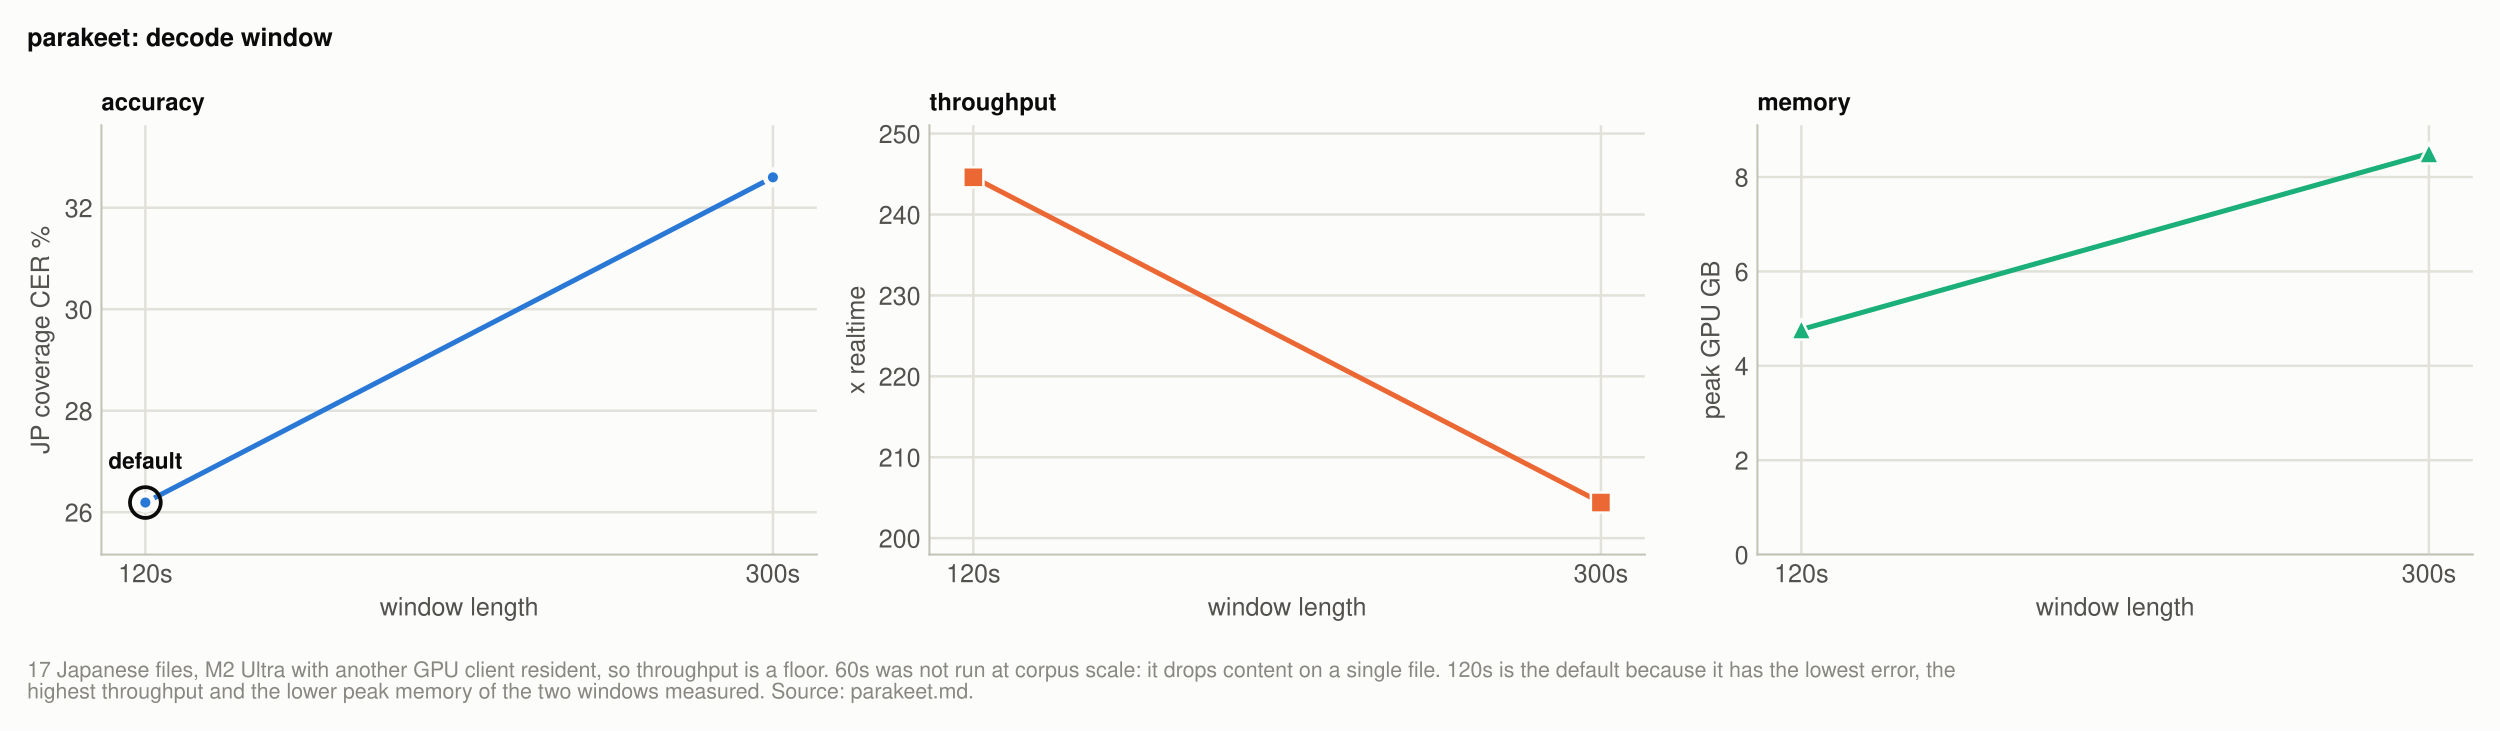
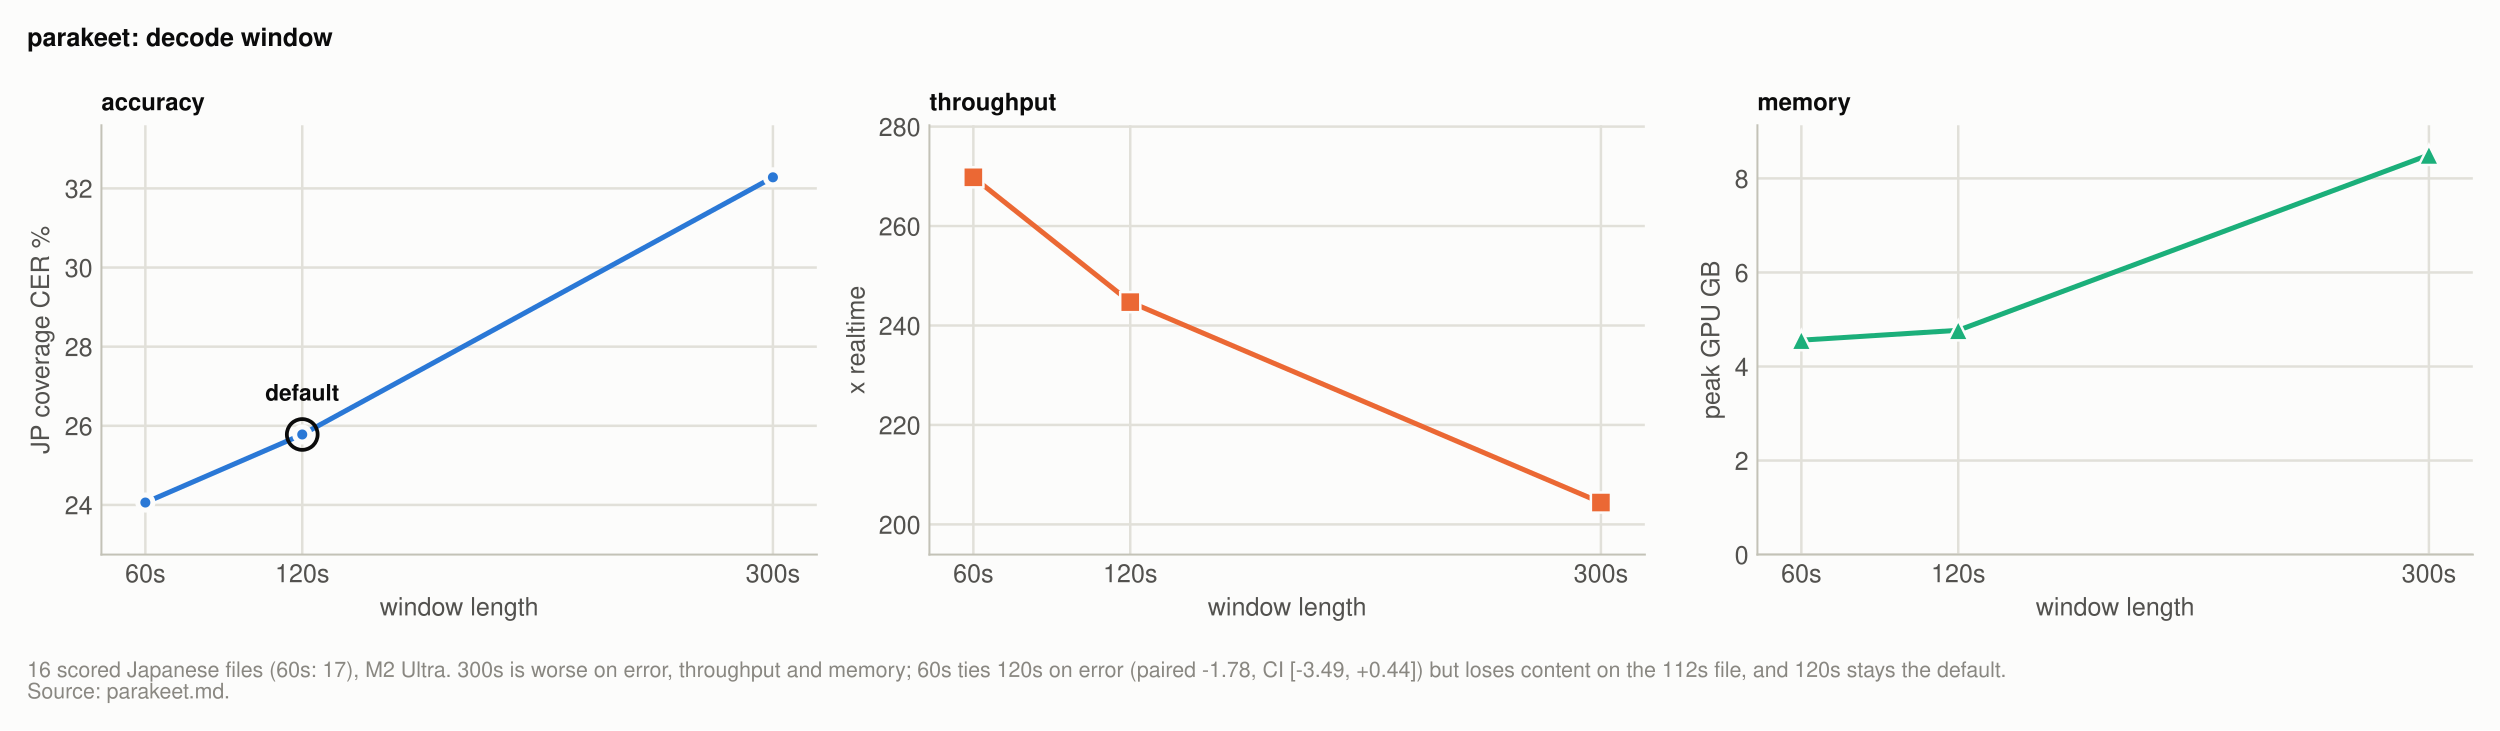
- <svg xmlns="http://www.w3.org/2000/svg" xmlns:xlink="http://www.w3.org/1999/xlink" width="994.464pt" height="290.618pt" viewBox="0 0 994.464 290.618" version="1.1">
+ <svg xmlns="http://www.w3.org/2000/svg" xmlns:xlink="http://www.w3.org/1999/xlink" width="994.464pt" height="290.509pt" viewBox="0 0 994.464 290.509" version="1.1">
  <defs>
    <style type="text/css">*{stroke-linejoin: round; stroke-linecap: butt}</style>
  </defs>
  <g id="figure_1">
    <g id="patch_1">
-       <path d="M 0 290.618  L 994.464 290.618  L 994.464 0  L 0 0  z " style="fill: #fcfcfb" />
+       <path d="M 0 290.509  L 994.464 290.509  L 994.464 0  L 0 0  z " style="fill: #fcfcfb" />
    </g>
    <g id="axes_1">
      <g id="patch_2">
        <path d="M 40.344 220.601  L 324.931 220.601  L 324.931 49.83  L 40.344 49.83  z " style="fill: #fcfcfb" />
      </g>
      <g id="matplotlib.axis_1">
        <g id="xtick_1">
          <g id="line2d_1">
-             <path d="M 57.819 220.601  L 57.819 49.83  " clip-path="url(#p71d41e0e4a)" style="fill: none; stroke: #e1e0d9; stroke-linecap: round" />
+             <path d="M 57.819 220.601  L 57.819 49.83  " clip-path="url(#p825026e365)" style="fill: none; stroke: #e1e0d9; stroke-linecap: round" />
          </g>
          <g id="line2d_2" />
          <g id="text_1">
-             <text style="font-size: 10px; font-family: 'Helvetica', 'Arial', 'DejaVu Sans'; text-anchor: middle; fill: #52514e" x="57.819" y="231.601" transform="rotate(-0 57.81865 231.6008)">120s</text>
+             <text style="font-size: 10px; font-family: 'Helvetica', 'Arial', 'DejaVu Sans'; text-anchor: middle; fill: #52514e" x="57.819" y="231.601" transform="rotate(-0 57.81865 231.6008)">60s</text>
          </g>
        </g>
        <g id="xtick_2">
          <g id="line2d_3">
-             <path d="M 307.457 220.601  L 307.457 49.83  " clip-path="url(#p71d41e0e4a)" style="fill: none; stroke: #e1e0d9; stroke-linecap: round" />
+             <path d="M 120.228 220.601  L 120.228 49.83  " clip-path="url(#p825026e365)" style="fill: none; stroke: #e1e0d9; stroke-linecap: round" />
          </g>
          <g id="line2d_4" />
          <g id="text_2">
+             <text style="font-size: 10px; font-family: 'Helvetica', 'Arial', 'DejaVu Sans'; text-anchor: middle; fill: #52514e" x="120.228" y="231.601" transform="rotate(-0 120.2281 231.6008)">120s</text>
+           </g>
+         </g>
+         <g id="xtick_3">
+           <g id="line2d_5">
+             <path d="M 307.457 220.601  L 307.457 49.83  " clip-path="url(#p825026e365)" style="fill: none; stroke: #e1e0d9; stroke-linecap: round" />
+           </g>
+           <g id="line2d_6" />
+           <g id="text_3">
            <text style="font-size: 10px; font-family: 'Helvetica', 'Arial', 'DejaVu Sans'; text-anchor: middle; fill: #52514e" x="307.457" y="231.601" transform="rotate(-0 307.4565 231.6008)">300s</text>
          </g>
        </g>
-         <g id="text_3">
+         <g id="text_4">
          <text style="font-size: 10px; font-family: 'Helvetica', 'Arial', 'DejaVu Sans'; text-anchor: middle; fill: #52514e" x="182.638" y="244.8" transform="rotate(-0 182.6376 244.8)">window length</text>
        </g>
      </g>
      <g id="matplotlib.axis_2">
        <g id="ytick_1">
-           <g id="line2d_5">
-             <path d="M 40.344 203.736  L 324.931 203.736  " clip-path="url(#p71d41e0e4a)" style="fill: none; stroke: #e1e0d9; stroke-linecap: round" />
-           </g>
-           <g id="line2d_6" />
-           <g id="text_4">
-             <text style="font-size: 10px; font-family: 'Helvetica', 'Arial', 'DejaVu Sans'; text-anchor: end; fill: #52514e" x="36.844" y="207.486" transform="rotate(-0 36.844 207.486)">26</text>
-           </g>
-         </g>
-         <g id="ytick_2">
          <g id="line2d_7">
-             <path d="M 40.344 163.37  L 324.931 163.37  " clip-path="url(#p71d41e0e4a)" style="fill: none; stroke: #e1e0d9; stroke-linecap: round" />
+             <path d="M 40.344 200.846  L 324.931 200.846  " clip-path="url(#p825026e365)" style="fill: none; stroke: #e1e0d9; stroke-linecap: round" />
          </g>
          <g id="line2d_8" />
          <g id="text_5">
-             <text style="font-size: 10px; font-family: 'Helvetica', 'Arial', 'DejaVu Sans'; text-anchor: end; fill: #52514e" x="36.844" y="167.12" transform="rotate(-0 36.844 167.1204)">28</text>
-           </g>
-         </g>
-         <g id="ytick_3">
+             <text style="font-size: 10px; font-family: 'Helvetica', 'Arial', 'DejaVu Sans'; text-anchor: end; fill: #52514e" x="36.844" y="204.596" transform="rotate(-0 36.844 204.5956)">24</text>
+           </g>
+         </g>
+         <g id="ytick_2">
          <g id="line2d_9">
-             <path d="M 40.344 123.005  L 324.931 123.005  " clip-path="url(#p71d41e0e4a)" style="fill: none; stroke: #e1e0d9; stroke-linecap: round" />
+             <path d="M 40.344 169.368  L 324.931 169.368  " clip-path="url(#p825026e365)" style="fill: none; stroke: #e1e0d9; stroke-linecap: round" />
          </g>
          <g id="line2d_10" />
          <g id="text_6">
-             <text style="font-size: 10px; font-family: 'Helvetica', 'Arial', 'DejaVu Sans'; text-anchor: end; fill: #52514e" x="36.844" y="126.755" transform="rotate(-0 36.844 126.7548)">30</text>
-           </g>
-         </g>
-         <g id="ytick_4">
+             <text style="font-size: 10px; font-family: 'Helvetica', 'Arial', 'DejaVu Sans'; text-anchor: end; fill: #52514e" x="36.844" y="173.118" transform="rotate(-0 36.844 173.1183)">26</text>
+           </g>
+         </g>
+         <g id="ytick_3">
          <g id="line2d_11">
-             <path d="M 40.344 82.639  L 324.931 82.639  " clip-path="url(#p71d41e0e4a)" style="fill: none; stroke: #e1e0d9; stroke-linecap: round" />
+             <path d="M 40.344 137.891  L 324.931 137.891  " clip-path="url(#p825026e365)" style="fill: none; stroke: #e1e0d9; stroke-linecap: round" />
          </g>
          <g id="line2d_12" />
          <g id="text_7">
-             <text style="font-size: 10px; font-family: 'Helvetica', 'Arial', 'DejaVu Sans'; text-anchor: end; fill: #52514e" x="36.844" y="86.389" transform="rotate(-0 36.844 86.38917)">32</text>
-           </g>
-         </g>
-         <g id="text_8">
+             <text style="font-size: 10px; font-family: 'Helvetica', 'Arial', 'DejaVu Sans'; text-anchor: end; fill: #52514e" x="36.844" y="141.641" transform="rotate(-0 36.844 141.641)">28</text>
+           </g>
+         </g>
+         <g id="ytick_4">
+           <g id="line2d_13">
+             <path d="M 40.344 106.414  L 324.931 106.414  " clip-path="url(#p825026e365)" style="fill: none; stroke: #e1e0d9; stroke-linecap: round" />
+           </g>
+           <g id="line2d_14" />
+           <g id="text_8">
+             <text style="font-size: 10px; font-family: 'Helvetica', 'Arial', 'DejaVu Sans'; text-anchor: end; fill: #52514e" x="36.844" y="110.164" transform="rotate(-0 36.844 110.1636)">30</text>
+           </g>
+         </g>
+         <g id="ytick_5">
+           <g id="line2d_15">
+             <path d="M 40.344 74.936  L 324.931 74.936  " clip-path="url(#p825026e365)" style="fill: none; stroke: #e1e0d9; stroke-linecap: round" />
+           </g>
+           <g id="line2d_16" />
+           <g id="text_9">
+             <text style="font-size: 10px; font-family: 'Helvetica', 'Arial', 'DejaVu Sans'; text-anchor: end; fill: #52514e" x="36.844" y="78.686" transform="rotate(-0 36.844 78.68631)">32</text>
+           </g>
+         </g>
+         <g id="text_10">
          <text style="font-size: 10px; font-family: 'Helvetica', 'Arial', 'DejaVu Sans'; text-anchor: middle; fill: #52514e" x="19.51" y="135.215" transform="rotate(-90 19.50962 135.2154)">JP coverage CER %</text>
        </g>
      </g>
      <g id="patch_3">
        <path d="M 40.344 220.601  L 40.344 49.83  " style="fill: none; stroke: #c3c2b7; stroke-width: 0.8; stroke-linejoin: miter; stroke-linecap: square" />
      </g>
      <g id="patch_4">
        <path d="M 40.344 220.601  L 324.931 220.601  " style="fill: none; stroke: #c3c2b7; stroke-width: 0.8; stroke-linejoin: miter; stroke-linecap: square" />
      </g>
-       <g id="line2d_13">
-         <path d="M 57.819 199.901  L 307.457 70.529  " clip-path="url(#p71d41e0e4a)" style="fill: none; stroke: #2a78d6; stroke-width: 2; stroke-linecap: round" />
+       <g id="line2d_17">
+         <path d="M 57.819 199.901  L 120.228 172.831  L 307.457 70.529  " clip-path="url(#p825026e365)" style="fill: none; stroke: #2a78d6; stroke-width: 2; stroke-linecap: round" />
        <defs>
          <path id="m18ba76b1aa" d="M 0 3  C 0.796 3 1.559 2.684 2.121 2.121  C 2.684 1.559 3 0.796 3 0  C 3 -0.796 2.684 -1.559 2.121 -2.121  C 1.559 -2.684 0.796 -3 0 -3  C -0.796 -3 -1.559 -2.684 -2.121 -2.121  C -2.684 -1.559 -3 -0.796 -3 0  C -3 0.796 -2.684 1.559 -2.121 2.121  C -1.559 2.684 -0.796 3 0 3  z " style="stroke: #fcfcfb; stroke-width: 2" />
        </defs>
-         <g clip-path="url(#p71d41e0e4a)">
+         <g clip-path="url(#p825026e365)">
          <use xlink:href="#m18ba76b1aa" x="57.819" y="199.901" style="fill: #2a78d6; stroke: #fcfcfb; stroke-width: 2" />
+           <use xlink:href="#m18ba76b1aa" x="120.228" y="172.831" style="fill: #2a78d6; stroke: #fcfcfb; stroke-width: 2" />
          <use xlink:href="#m18ba76b1aa" x="307.457" y="70.529" style="fill: #2a78d6; stroke: #fcfcfb; stroke-width: 2" />
        </g>
      </g>
-       <g id="text_9">
-         <text style="font-weight: 700; font-size: 9px; font-family: 'Helvetica', 'Arial', 'DejaVu Sans'; text-anchor: middle; fill: #0b0b0b" x="57.819" y="186.372" transform="rotate(-0 57.81865 186.372)">default</text>
-       </g>
-       <g id="text_10">
+       <g id="text_11">
+         <text style="font-weight: 700; font-size: 9px; font-family: 'Helvetica', 'Arial', 'DejaVu Sans'; text-anchor: middle; fill: #0b0b0b" x="120.228" y="159.301" transform="rotate(-0 120.2281 159.3015)">default</text>
+       </g>
+       <g id="text_12">
        <text style="font-weight: 700; font-size: 9.5px; font-family: 'Helvetica', 'Arial', 'DejaVu Sans'; text-anchor: start; fill: #0b0b0b" x="40.344" y="43.83" transform="rotate(-0 40.344 43.83)">accuracy</text>
      </g>
      <g id="PathCollection_1">
-         <path d="M 57.819 206.025  C 59.443 206.025 61 205.38 62.149 204.231  C 63.297 203.083 63.942 201.525 63.942 199.901  C 63.942 198.277 63.297 196.72 62.149 195.571  C 61 194.423 59.443 193.778 57.819 193.778  C 56.195 193.778 54.637 194.423 53.489 195.571  C 52.34 196.72 51.695 198.277 51.695 199.901  C 51.695 201.525 52.34 203.083 53.489 204.231  C 54.637 205.38 56.195 206.025 57.819 206.025  L 57.819 206.025  z " clip-path="url(#p71d41e0e4a)" style="fill: none; stroke: #0b0b0b; stroke-width: 1.5" />
+         <path d="M 120.228 178.955  C 121.852 178.955 123.41 178.309 124.558 177.161  C 125.707 176.013 126.352 174.455 126.352 172.831  C 126.352 171.207 125.707 169.649 124.558 168.501  C 123.41 167.352 121.852 166.707 120.228 166.707  C 118.604 166.707 117.046 167.352 115.898 168.501  C 114.75 169.649 114.104 171.207 114.104 172.831  C 114.104 174.455 114.75 176.013 115.898 177.161  C 117.046 178.309 118.604 178.955 120.228 178.955  L 120.228 178.955  z " clip-path="url(#p825026e365)" style="fill: none; stroke: #0b0b0b; stroke-width: 1.5" />
      </g>
    </g>
    <g id="axes_2">
      <g id="patch_5">
        <path d="M 369.71 220.601  L 654.298 220.601  L 654.298 49.83  L 369.71 49.83  z " style="fill: #fcfcfb" />
      </g>
      <g id="matplotlib.axis_3">
-         <g id="xtick_3">
-           <g id="line2d_14">
-             <path d="M 387.185 220.601  L 387.185 49.83  " clip-path="url(#p42c3f5b58d)" style="fill: none; stroke: #e1e0d9; stroke-linecap: round" />
-           </g>
-           <g id="line2d_15" />
-           <g id="text_11">
-             <text style="font-size: 10px; font-family: 'Helvetica', 'Arial', 'DejaVu Sans'; text-anchor: middle; fill: #52514e" x="387.185" y="231.601" transform="rotate(-0 387.1851 231.6008)">120s</text>
-           </g>
-         </g>
        <g id="xtick_4">
-           <g id="line2d_16">
-             <path d="M 636.823 220.601  L 636.823 49.83  " clip-path="url(#p42c3f5b58d)" style="fill: none; stroke: #e1e0d9; stroke-linecap: round" />
-           </g>
-           <g id="line2d_17" />
-           <g id="text_12">
+           <g id="line2d_18">
+             <path d="M 387.185 220.601  L 387.185 49.83  " clip-path="url(#p5b9429bd94)" style="fill: none; stroke: #e1e0d9; stroke-linecap: round" />
+           </g>
+           <g id="line2d_19" />
+           <g id="text_13">
+             <text style="font-size: 10px; font-family: 'Helvetica', 'Arial', 'DejaVu Sans'; text-anchor: middle; fill: #52514e" x="387.185" y="231.601" transform="rotate(-0 387.1851 231.6008)">60s</text>
+           </g>
+         </g>
+         <g id="xtick_5">
+           <g id="line2d_20">
+             <path d="M 449.595 220.601  L 449.595 49.83  " clip-path="url(#p5b9429bd94)" style="fill: none; stroke: #e1e0d9; stroke-linecap: round" />
+           </g>
+           <g id="line2d_21" />
+           <g id="text_14">
+             <text style="font-size: 10px; font-family: 'Helvetica', 'Arial', 'DejaVu Sans'; text-anchor: middle; fill: #52514e" x="449.595" y="231.601" transform="rotate(-0 449.5945 231.6008)">120s</text>
+           </g>
+         </g>
+         <g id="xtick_6">
+           <g id="line2d_22">
+             <path d="M 636.823 220.601  L 636.823 49.83  " clip-path="url(#p5b9429bd94)" style="fill: none; stroke: #e1e0d9; stroke-linecap: round" />
+           </g>
+           <g id="line2d_23" />
+           <g id="text_15">
            <text style="font-size: 10px; font-family: 'Helvetica', 'Arial', 'DejaVu Sans'; text-anchor: middle; fill: #52514e" x="636.823" y="231.601" transform="rotate(-0 636.8229 231.6008)">300s</text>
          </g>
        </g>
-         <g id="text_13">
+         <g id="text_16">
          <text style="font-size: 10px; font-family: 'Helvetica', 'Arial', 'DejaVu Sans'; text-anchor: middle; fill: #52514e" x="512.004" y="244.8" transform="rotate(-0 512.004 244.8)">window length</text>
        </g>
      </g>
      <g id="matplotlib.axis_4">
-         <g id="ytick_5">
-           <g id="line2d_18">
-             <path d="M 369.71 214.061  L 654.298 214.061  " clip-path="url(#p42c3f5b58d)" style="fill: none; stroke: #e1e0d9; stroke-linecap: round" />
-           </g>
-           <g id="line2d_19" />
-           <g id="text_14">
-             <text style="font-size: 10px; font-family: 'Helvetica', 'Arial', 'DejaVu Sans'; text-anchor: end; fill: #52514e" x="366.21" y="217.811" transform="rotate(-0 366.2104 217.8114)">200</text>
-           </g>
-         </g>
        <g id="ytick_6">
-           <g id="line2d_20">
-             <path d="M 369.71 181.879  L 654.298 181.879  " clip-path="url(#p42c3f5b58d)" style="fill: none; stroke: #e1e0d9; stroke-linecap: round" />
-           </g>
-           <g id="line2d_21" />
-           <g id="text_15">
-             <text style="font-size: 10px; font-family: 'Helvetica', 'Arial', 'DejaVu Sans'; text-anchor: end; fill: #52514e" x="366.21" y="185.629" transform="rotate(-0 366.2104 185.6293)">210</text>
-           </g>
-         </g>
-         <g id="ytick_7">
-           <g id="line2d_22">
-             <path d="M 369.71 149.697  L 654.298 149.697  " clip-path="url(#p42c3f5b58d)" style="fill: none; stroke: #e1e0d9; stroke-linecap: round" />
-           </g>
-           <g id="line2d_23" />
-           <g id="text_16">
-             <text style="font-size: 10px; font-family: 'Helvetica', 'Arial', 'DejaVu Sans'; text-anchor: end; fill: #52514e" x="366.21" y="153.447" transform="rotate(-0 366.2104 153.4473)">220</text>
-           </g>
-         </g>
-         <g id="ytick_8">
          <g id="line2d_24">
-             <path d="M 369.71 117.515  L 654.298 117.515  " clip-path="url(#p42c3f5b58d)" style="fill: none; stroke: #e1e0d9; stroke-linecap: round" />
+             <path d="M 369.71 208.605  L 654.298 208.605  " clip-path="url(#p5b9429bd94)" style="fill: none; stroke: #e1e0d9; stroke-linecap: round" />
          </g>
          <g id="line2d_25" />
          <g id="text_17">
-             <text style="font-size: 10px; font-family: 'Helvetica', 'Arial', 'DejaVu Sans'; text-anchor: end; fill: #52514e" x="366.21" y="121.265" transform="rotate(-0 366.2104 121.2653)">230</text>
-           </g>
-         </g>
-         <g id="ytick_9">
+             <text style="font-size: 10px; font-family: 'Helvetica', 'Arial', 'DejaVu Sans'; text-anchor: end; fill: #52514e" x="366.21" y="212.355" transform="rotate(-0 366.2104 212.3552)">200</text>
+           </g>
+         </g>
+         <g id="ytick_7">
          <g id="line2d_26">
-             <path d="M 369.71 85.333  L 654.298 85.333  " clip-path="url(#p42c3f5b58d)" style="fill: none; stroke: #e1e0d9; stroke-linecap: round" />
+             <path d="M 369.71 169.042  L 654.298 169.042  " clip-path="url(#p5b9429bd94)" style="fill: none; stroke: #e1e0d9; stroke-linecap: round" />
          </g>
          <g id="line2d_27" />
          <g id="text_18">
-             <text style="font-size: 10px; font-family: 'Helvetica', 'Arial', 'DejaVu Sans'; text-anchor: end; fill: #52514e" x="366.21" y="89.083" transform="rotate(-0 366.2104 89.08323)">240</text>
-           </g>
-         </g>
-         <g id="ytick_10">
+             <text style="font-size: 10px; font-family: 'Helvetica', 'Arial', 'DejaVu Sans'; text-anchor: end; fill: #52514e" x="366.21" y="172.792" transform="rotate(-0 366.2104 172.792)">220</text>
+           </g>
+         </g>
+         <g id="ytick_8">
          <g id="line2d_28">
-             <path d="M 369.71 53.151  L 654.298 53.151  " clip-path="url(#p42c3f5b58d)" style="fill: none; stroke: #e1e0d9; stroke-linecap: round" />
+             <path d="M 369.71 129.479  L 654.298 129.479  " clip-path="url(#p5b9429bd94)" style="fill: none; stroke: #e1e0d9; stroke-linecap: round" />
          </g>
          <g id="line2d_29" />
          <g id="text_19">
-             <text style="font-size: 10px; font-family: 'Helvetica', 'Arial', 'DejaVu Sans'; text-anchor: end; fill: #52514e" x="366.21" y="56.901" transform="rotate(-0 366.2104 56.90119)">250</text>
-           </g>
-         </g>
-         <g id="text_20">
+             <text style="font-size: 10px; font-family: 'Helvetica', 'Arial', 'DejaVu Sans'; text-anchor: end; fill: #52514e" x="366.21" y="133.229" transform="rotate(-0 366.2104 133.2287)">240</text>
+           </g>
+         </g>
+         <g id="ytick_9">
+           <g id="line2d_30">
+             <path d="M 369.71 89.915  L 654.298 89.915  " clip-path="url(#p5b9429bd94)" style="fill: none; stroke: #e1e0d9; stroke-linecap: round" />
+           </g>
+           <g id="line2d_31" />
+           <g id="text_20">
+             <text style="font-size: 10px; font-family: 'Helvetica', 'Arial', 'DejaVu Sans'; text-anchor: end; fill: #52514e" x="366.21" y="93.665" transform="rotate(-0 366.2104 93.66548)">260</text>
+           </g>
+         </g>
+         <g id="ytick_10">
+           <g id="line2d_32">
+             <path d="M 369.71 50.352  L 654.298 50.352  " clip-path="url(#p5b9429bd94)" style="fill: none; stroke: #e1e0d9; stroke-linecap: round" />
+           </g>
+           <g id="line2d_33" />
+           <g id="text_21">
+             <text style="font-size: 10px; font-family: 'Helvetica', 'Arial', 'DejaVu Sans'; text-anchor: end; fill: #52514e" x="366.21" y="54.102" transform="rotate(-0 366.2104 54.10224)">280</text>
+           </g>
+         </g>
+         <g id="text_22">
          <text style="font-size: 10px; font-family: 'Helvetica', 'Arial', 'DejaVu Sans'; text-anchor: middle; fill: #52514e" x="343.828" y="135.215" transform="rotate(-90 343.8284 135.2154)">x realtime</text>
        </g>
      </g>
      <g id="patch_6">
        <path d="M 369.71 220.601  L 369.71 49.83  " style="fill: none; stroke: #c3c2b7; stroke-width: 0.8; stroke-linejoin: miter; stroke-linecap: square" />
      </g>
      <g id="patch_7">
        <path d="M 369.71 220.601  L 654.298 220.601  " style="fill: none; stroke: #c3c2b7; stroke-width: 0.8; stroke-linejoin: miter; stroke-linecap: square" />
      </g>
-       <g id="line2d_30">
-         <path d="M 387.185 70.529  L 636.823 199.901  " clip-path="url(#p42c3f5b58d)" style="fill: none; stroke: #eb6834; stroke-width: 2; stroke-linecap: round" />
+       <g id="line2d_34">
+         <path d="M 387.185 70.529  L 449.595 120.181  L 636.823 199.901  " clip-path="url(#p5b9429bd94)" style="fill: none; stroke: #eb6834; stroke-width: 2; stroke-linecap: round" />
        <defs>
          <path id="m658b94c491" d="M -4 4  L 4 4  L 4 -4  L -4 -4  z " style="stroke: #fcfcfb; stroke-linejoin: miter" />
        </defs>
-         <g clip-path="url(#p42c3f5b58d)">
+         <g clip-path="url(#p5b9429bd94)">
          <use xlink:href="#m658b94c491" x="387.185" y="70.529" style="fill: #eb6834; stroke: #fcfcfb; stroke-linejoin: miter" />
+           <use xlink:href="#m658b94c491" x="449.595" y="120.181" style="fill: #eb6834; stroke: #fcfcfb; stroke-linejoin: miter" />
          <use xlink:href="#m658b94c491" x="636.823" y="199.901" style="fill: #eb6834; stroke: #fcfcfb; stroke-linejoin: miter" />
        </g>
      </g>
-       <g id="text_21">
+       <g id="text_23">
        <text style="font-weight: 700; font-size: 9.5px; font-family: 'Helvetica', 'Arial', 'DejaVu Sans'; text-anchor: start; fill: #0b0b0b" x="369.71" y="43.83" transform="rotate(-0 369.7104 43.83)">throughput</text>
      </g>
    </g>
    <g id="axes_3">
      <g id="patch_8">
        <path d="M 699.077 220.601  L 983.664 220.601  L 983.664 49.83  L 699.077 49.83  z " style="fill: #fcfcfb" />
      </g>
      <g id="matplotlib.axis_5">
-         <g id="xtick_5">
-           <g id="line2d_31">
-             <path d="M 716.551 220.601  L 716.551 49.83  " clip-path="url(#pd2910da952)" style="fill: none; stroke: #e1e0d9; stroke-linecap: round" />
-           </g>
-           <g id="line2d_32" />
-           <g id="text_22">
-             <text style="font-size: 10px; font-family: 'Helvetica', 'Arial', 'DejaVu Sans'; text-anchor: middle; fill: #52514e" x="716.551" y="231.601" transform="rotate(-0 716.5515 231.6008)">120s</text>
-           </g>
-         </g>
-         <g id="xtick_6">
-           <g id="line2d_33">
-             <path d="M 966.189 220.601  L 966.189 49.83  " clip-path="url(#pd2910da952)" style="fill: none; stroke: #e1e0d9; stroke-linecap: round" />
-           </g>
-           <g id="line2d_34" />
-           <g id="text_23">
+         <g id="xtick_7">
+           <g id="line2d_35">
+             <path d="M 716.551 220.601  L 716.551 49.83  " clip-path="url(#p18ec48beaf)" style="fill: none; stroke: #e1e0d9; stroke-linecap: round" />
+           </g>
+           <g id="line2d_36" />
+           <g id="text_24">
+             <text style="font-size: 10px; font-family: 'Helvetica', 'Arial', 'DejaVu Sans'; text-anchor: middle; fill: #52514e" x="716.551" y="231.601" transform="rotate(-0 716.5515 231.6008)">60s</text>
+           </g>
+         </g>
+         <g id="xtick_8">
+           <g id="line2d_37">
+             <path d="M 778.961 220.601  L 778.961 49.83  " clip-path="url(#p18ec48beaf)" style="fill: none; stroke: #e1e0d9; stroke-linecap: round" />
+           </g>
+           <g id="line2d_38" />
+           <g id="text_25">
+             <text style="font-size: 10px; font-family: 'Helvetica', 'Arial', 'DejaVu Sans'; text-anchor: middle; fill: #52514e" x="778.961" y="231.601" transform="rotate(-0 778.9609 231.6008)">120s</text>
+           </g>
+         </g>
+         <g id="xtick_9">
+           <g id="line2d_39">
+             <path d="M 966.189 220.601  L 966.189 49.83  " clip-path="url(#p18ec48beaf)" style="fill: none; stroke: #e1e0d9; stroke-linecap: round" />
+           </g>
+           <g id="line2d_40" />
+           <g id="text_26">
            <text style="font-size: 10px; font-family: 'Helvetica', 'Arial', 'DejaVu Sans'; text-anchor: middle; fill: #52514e" x="966.189" y="231.601" transform="rotate(-0 966.1893 231.6008)">300s</text>
          </g>
        </g>
-         <g id="text_24">
+         <g id="text_27">
          <text style="font-size: 10px; font-family: 'Helvetica', 'Arial', 'DejaVu Sans'; text-anchor: middle; fill: #52514e" x="841.37" y="244.8" transform="rotate(-0 841.3704 244.8)">window length</text>
        </g>
      </g>
      <g id="matplotlib.axis_6">
        <g id="ytick_11">
-           <g id="line2d_35">
-             <path d="M 699.077 220.601  L 983.664 220.601  " clip-path="url(#pd2910da952)" style="fill: none; stroke: #e1e0d9; stroke-linecap: round" />
-           </g>
-           <g id="line2d_36" />
-           <g id="text_25">
-             <text style="font-size: 10px; font-family: 'Helvetica', 'Arial', 'DejaVu Sans'; text-anchor: end; fill: #52514e" x="695.577" y="224.351" transform="rotate(-0 695.5768 224.3508)">0</text>
-           </g>
-         </g>
-         <g id="ytick_12">
-           <g id="line2d_37">
-             <path d="M 699.077 183.056  L 983.664 183.056  " clip-path="url(#pd2910da952)" style="fill: none; stroke: #e1e0d9; stroke-linecap: round" />
-           </g>
-           <g id="line2d_38" />
-           <g id="text_26">
-             <text style="font-size: 10px; font-family: 'Helvetica', 'Arial', 'DejaVu Sans'; text-anchor: end; fill: #52514e" x="695.577" y="186.806" transform="rotate(-0 695.5768 186.8055)">2</text>
-           </g>
-         </g>
-         <g id="ytick_13">
-           <g id="line2d_39">
-             <path d="M 699.077 145.51  L 983.664 145.51  " clip-path="url(#pd2910da952)" style="fill: none; stroke: #e1e0d9; stroke-linecap: round" />
-           </g>
-           <g id="line2d_40" />
-           <g id="text_27">
-             <text style="font-size: 10px; font-family: 'Helvetica', 'Arial', 'DejaVu Sans'; text-anchor: end; fill: #52514e" x="695.577" y="149.26" transform="rotate(-0 695.5768 149.2603)">4</text>
-           </g>
-         </g>
-         <g id="ytick_14">
          <g id="line2d_41">
-             <path d="M 699.077 107.965  L 983.664 107.965  " clip-path="url(#pd2910da952)" style="fill: none; stroke: #e1e0d9; stroke-linecap: round" />
+             <path d="M 699.077 220.601  L 983.664 220.601  " clip-path="url(#p18ec48beaf)" style="fill: none; stroke: #e1e0d9; stroke-linecap: round" />
          </g>
          <g id="line2d_42" />
          <g id="text_28">
-             <text style="font-size: 10px; font-family: 'Helvetica', 'Arial', 'DejaVu Sans'; text-anchor: end; fill: #52514e" x="695.577" y="111.715" transform="rotate(-0 695.5768 111.7151)">6</text>
-           </g>
-         </g>
-         <g id="ytick_15">
+             <text style="font-size: 10px; font-family: 'Helvetica', 'Arial', 'DejaVu Sans'; text-anchor: end; fill: #52514e" x="695.577" y="224.351" transform="rotate(-0 695.5768 224.3508)">0</text>
+           </g>
+         </g>
+         <g id="ytick_12">
          <g id="line2d_43">
-             <path d="M 699.077 70.42  L 983.664 70.42  " clip-path="url(#pd2910da952)" style="fill: none; stroke: #e1e0d9; stroke-linecap: round" />
+             <path d="M 699.077 183.194  L 983.664 183.194  " clip-path="url(#p18ec48beaf)" style="fill: none; stroke: #e1e0d9; stroke-linecap: round" />
          </g>
          <g id="line2d_44" />
          <g id="text_29">
-             <text style="font-size: 10px; font-family: 'Helvetica', 'Arial', 'DejaVu Sans'; text-anchor: end; fill: #52514e" x="695.577" y="74.17" transform="rotate(-0 695.5768 74.16981)">8</text>
-           </g>
-         </g>
-         <g id="text_30">
+             <text style="font-size: 10px; font-family: 'Helvetica', 'Arial', 'DejaVu Sans'; text-anchor: end; fill: #52514e" x="695.577" y="186.944" transform="rotate(-0 695.5768 186.9437)">2</text>
+           </g>
+         </g>
+         <g id="ytick_13">
+           <g id="line2d_45">
+             <path d="M 699.077 145.787  L 983.664 145.787  " clip-path="url(#p18ec48beaf)" style="fill: none; stroke: #e1e0d9; stroke-linecap: round" />
+           </g>
+           <g id="line2d_46" />
+           <g id="text_30">
+             <text style="font-size: 10px; font-family: 'Helvetica', 'Arial', 'DejaVu Sans'; text-anchor: end; fill: #52514e" x="695.577" y="149.537" transform="rotate(-0 695.5768 149.5366)">4</text>
+           </g>
+         </g>
+         <g id="ytick_14">
+           <g id="line2d_47">
+             <path d="M 699.077 108.38  L 983.664 108.38  " clip-path="url(#p18ec48beaf)" style="fill: none; stroke: #e1e0d9; stroke-linecap: round" />
+           </g>
+           <g id="line2d_48" />
+           <g id="text_31">
+             <text style="font-size: 10px; font-family: 'Helvetica', 'Arial', 'DejaVu Sans'; text-anchor: end; fill: #52514e" x="695.577" y="112.13" transform="rotate(-0 695.5768 112.1296)">6</text>
+           </g>
+         </g>
+         <g id="ytick_15">
+           <g id="line2d_49">
+             <path d="M 699.077 70.972  L 983.664 70.972  " clip-path="url(#p18ec48beaf)" style="fill: none; stroke: #e1e0d9; stroke-linecap: round" />
+           </g>
+           <g id="line2d_50" />
+           <g id="text_32">
+             <text style="font-size: 10px; font-family: 'Helvetica', 'Arial', 'DejaVu Sans'; text-anchor: end; fill: #52514e" x="695.577" y="74.722" transform="rotate(-0 695.5768 74.72248)">8</text>
+           </g>
+         </g>
+         <g id="text_33">
          <text style="font-size: 10px; font-family: 'Helvetica', 'Arial', 'DejaVu Sans'; text-anchor: middle; fill: #52514e" x="683.932" y="135.215" transform="rotate(-90 683.9315 135.2154)">peak GPU GB</text>
        </g>
      </g>
      <g id="patch_9">
        <path d="M 699.077 220.601  L 699.077 49.83  " style="fill: none; stroke: #c3c2b7; stroke-width: 0.8; stroke-linejoin: miter; stroke-linecap: square" />
      </g>
      <g id="patch_10">
        <path d="M 699.077 220.601  L 983.664 220.601  " style="fill: none; stroke: #c3c2b7; stroke-width: 0.8; stroke-linejoin: miter; stroke-linecap: square" />
      </g>
-       <g id="line2d_45">
-         <path d="M 716.551 131.055  L 966.189 61.033  " clip-path="url(#pd2910da952)" style="fill: none; stroke: #1baf7a; stroke-width: 2; stroke-linecap: round" />
+       <g id="line2d_51">
+         <path d="M 716.551 135.313  L 778.961 131.385  L 966.189 61.621  " clip-path="url(#p18ec48beaf)" style="fill: none; stroke: #1baf7a; stroke-width: 2; stroke-linecap: round" />
        <defs>
          <path id="m965ecce357" d="M 0 -4  L -4 4  L 4 4  z " style="stroke: #fcfcfb; stroke-linejoin: miter" />
        </defs>
-         <g clip-path="url(#pd2910da952)">
-           <use xlink:href="#m965ecce357" x="716.551" y="131.055" style="fill: #1baf7a; stroke: #fcfcfb; stroke-linejoin: miter" />
-           <use xlink:href="#m965ecce357" x="966.189" y="61.033" style="fill: #1baf7a; stroke: #fcfcfb; stroke-linejoin: miter" />
-         </g>
-       </g>
-       <g id="text_31">
+         <g clip-path="url(#p18ec48beaf)">
+           <use xlink:href="#m965ecce357" x="716.551" y="135.313" style="fill: #1baf7a; stroke: #fcfcfb; stroke-linejoin: miter" />
+           <use xlink:href="#m965ecce357" x="778.961" y="131.385" style="fill: #1baf7a; stroke: #fcfcfb; stroke-linejoin: miter" />
+           <use xlink:href="#m965ecce357" x="966.189" y="61.621" style="fill: #1baf7a; stroke: #fcfcfb; stroke-linejoin: miter" />
+         </g>
+       </g>
+       <g id="text_34">
        <text style="font-weight: 700; font-size: 9.5px; font-family: 'Helvetica', 'Arial', 'DejaVu Sans'; text-anchor: start; fill: #0b0b0b" x="699.077" y="43.83" transform="rotate(-0 699.0768 43.83)">memory</text>
      </g>
    </g>
-     <g id="text_32">
+     <g id="text_35">
      <text style="font-weight: 700; font-size: 10px; font-family: 'Helvetica', 'Arial', 'DejaVu Sans'; text-anchor: start; fill: #0b0b0b" x="10.8" y="18.3" transform="rotate(-0 10.8 18.3)">parakeet: decode window</text>
    </g>
-     <g id="text_33">
-       <text style="font-size: 8.5px; font-family: 'Helvetica', 'Arial', 'DejaVu Sans'; fill: #898781" transform="translate(10.8 269.3016)">17 Japanese files, M2 Ultra with another GPU client resident, so throughput is a floor. 60s was not run at corpus scale: it drops content on a single file. 120s is the default because it has the lowest error, the</text>
-       <text style="font-size: 8.5px; font-family: 'Helvetica', 'Arial', 'DejaVu Sans'; fill: #898781" transform="translate(10.8 277.8104)">highest throughput and the lower peak memory of the two windows measured. Source: parakeet.md.</text>
+     <g id="text_36">
+       <text style="font-size: 8.5px; font-family: 'Helvetica', 'Arial', 'DejaVu Sans'; fill: #898781" transform="translate(10.8 269.3016)">16 scored Japanese files (60s: 17), M2 Ultra. 300s is worse on error, throughput and memory; 60s ties 120s on error (paired -1.78, CI [-3.49, +0.44]) but loses content on the 112s file, and 120s stays the default.</text>
+       <text style="font-size: 8.5px; font-family: 'Helvetica', 'Arial', 'DejaVu Sans'; fill: #898781" transform="translate(10.8 277.8104)">Source: parakeet.md.</text>
    </g>
  </g>
  <defs>
-     <clipPath id="p71d41e0e4a">
+     <clipPath id="p825026e365">
      <rect x="40.344" y="49.83" width="284.587" height="170.771" />
    </clipPath>
-     <clipPath id="p42c3f5b58d">
+     <clipPath id="p5b9429bd94">
      <rect x="369.71" y="49.83" width="284.587" height="170.771" />
    </clipPath>
-     <clipPath id="pd2910da952">
+     <clipPath id="p18ec48beaf">
      <rect x="699.077" y="49.83" width="284.587" height="170.771" />
    </clipPath>
  </defs>
</svg>
